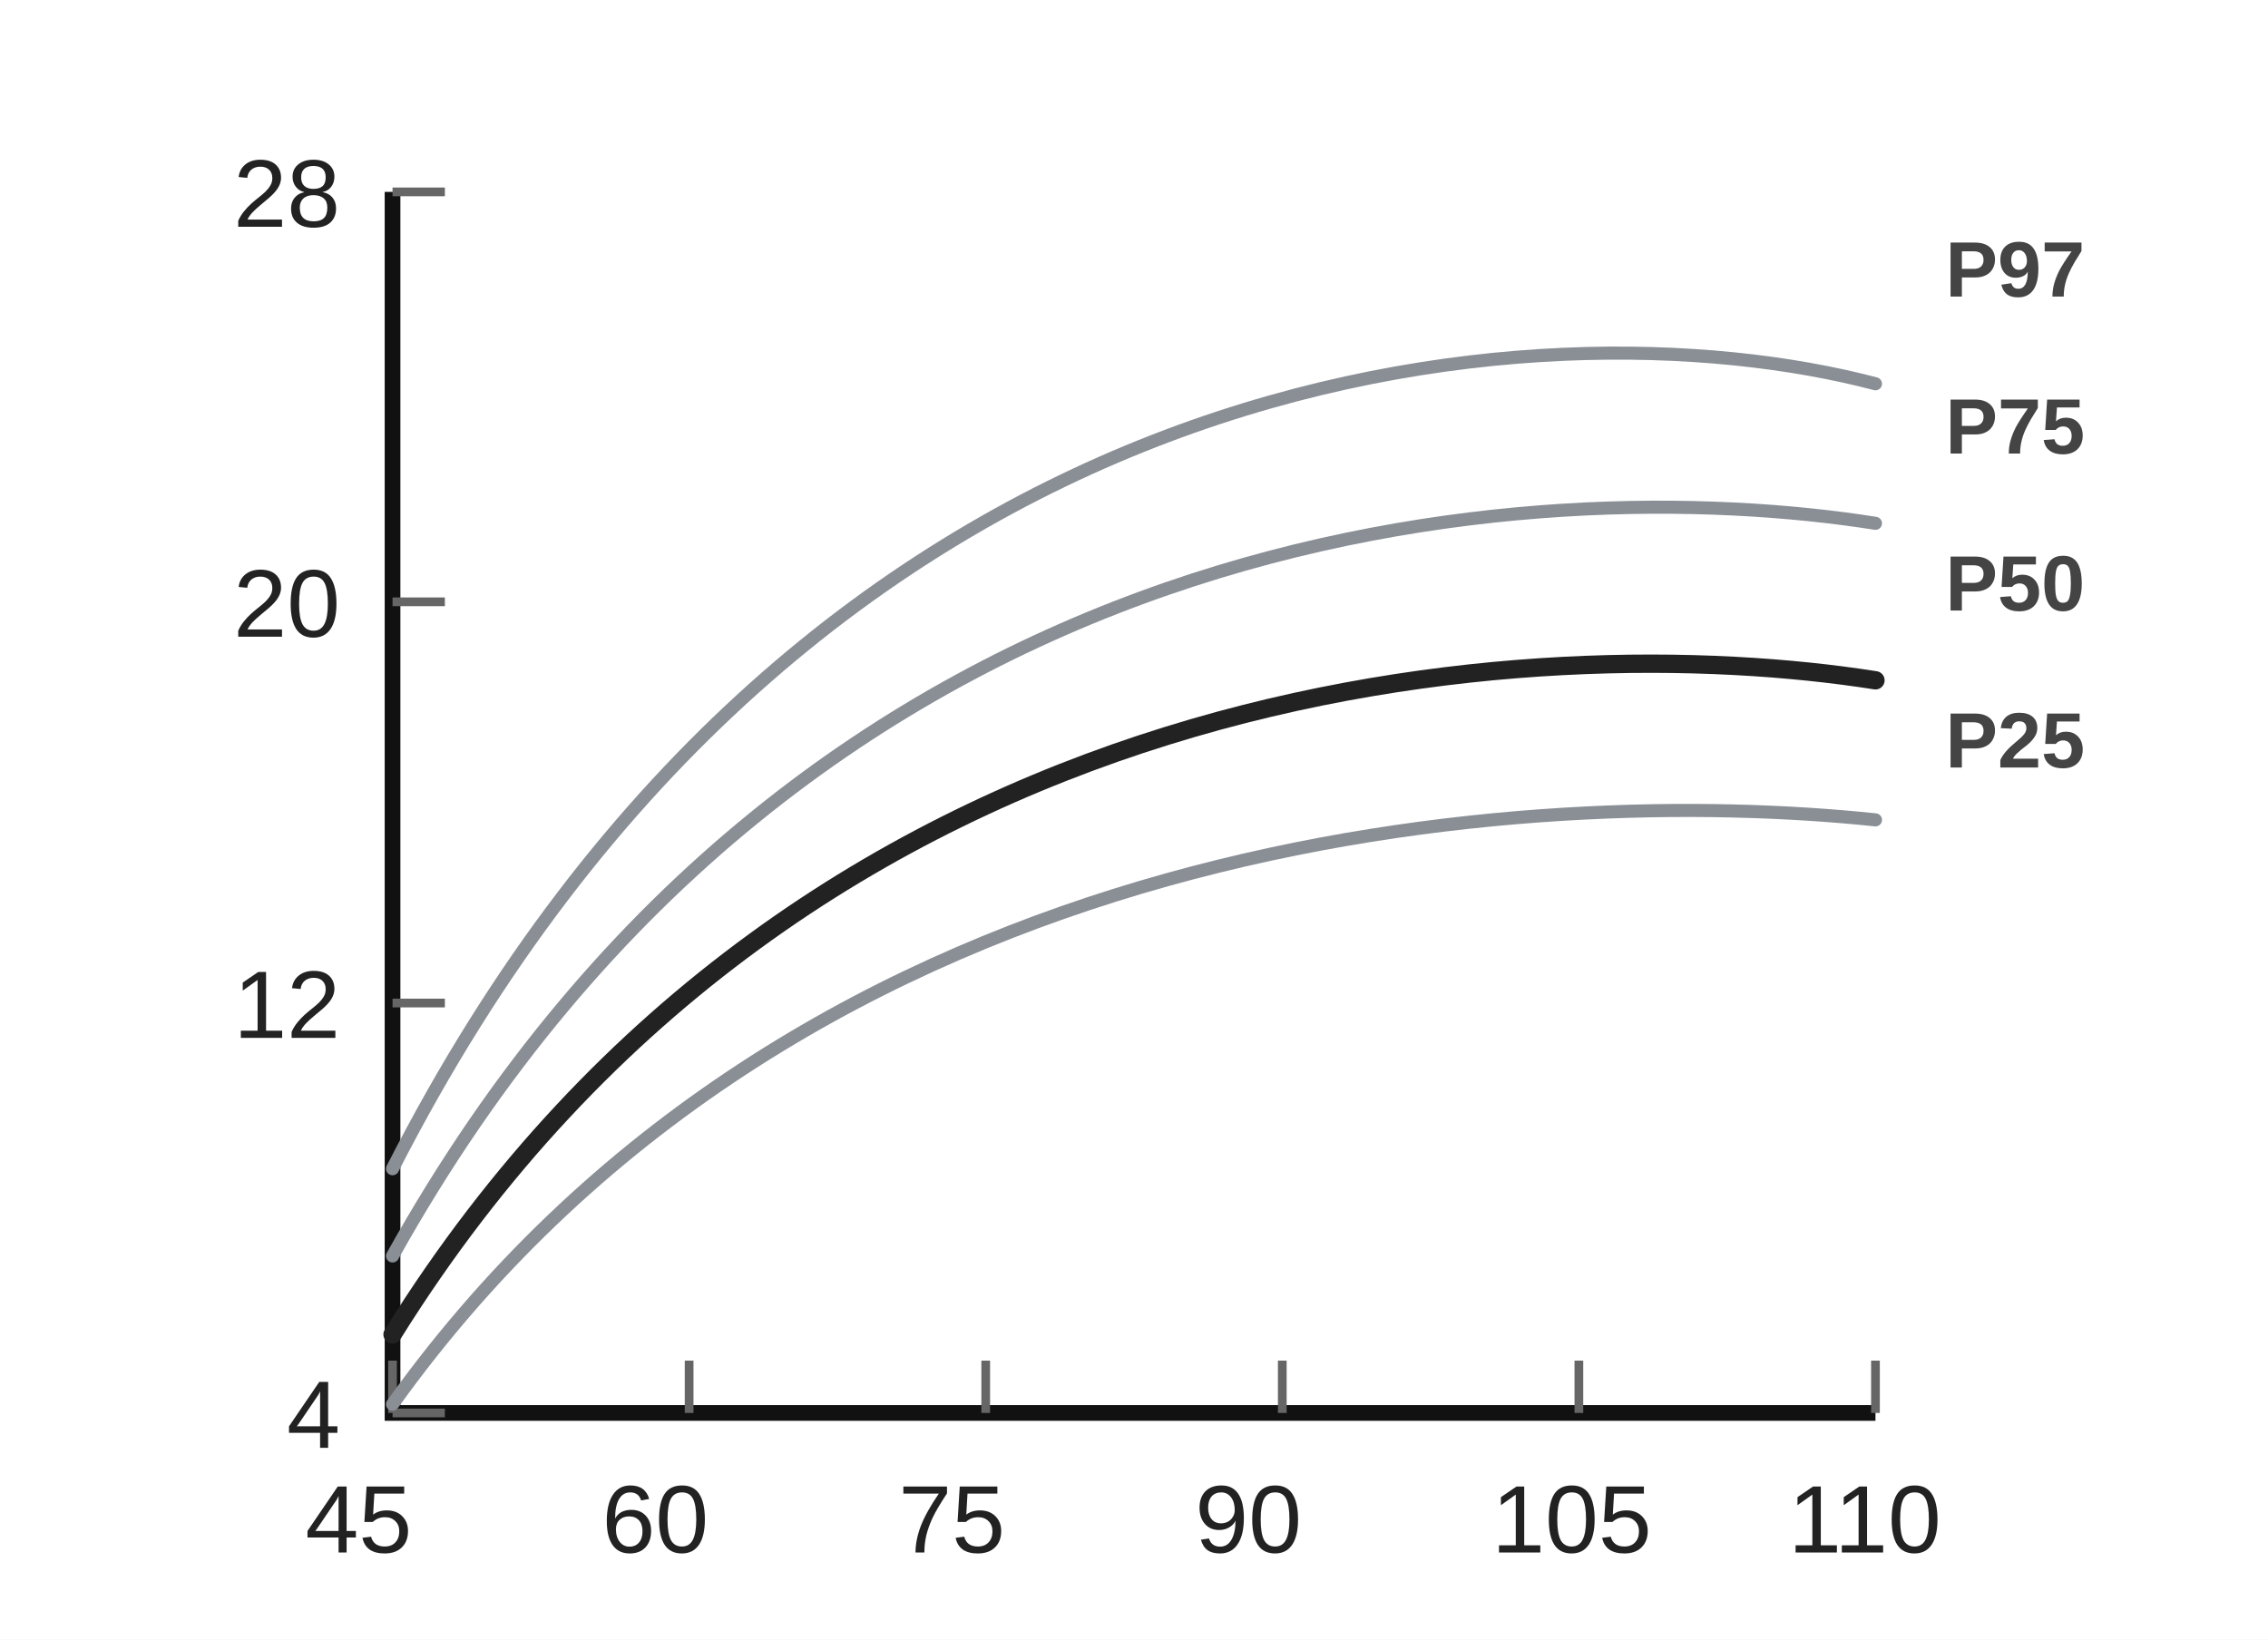
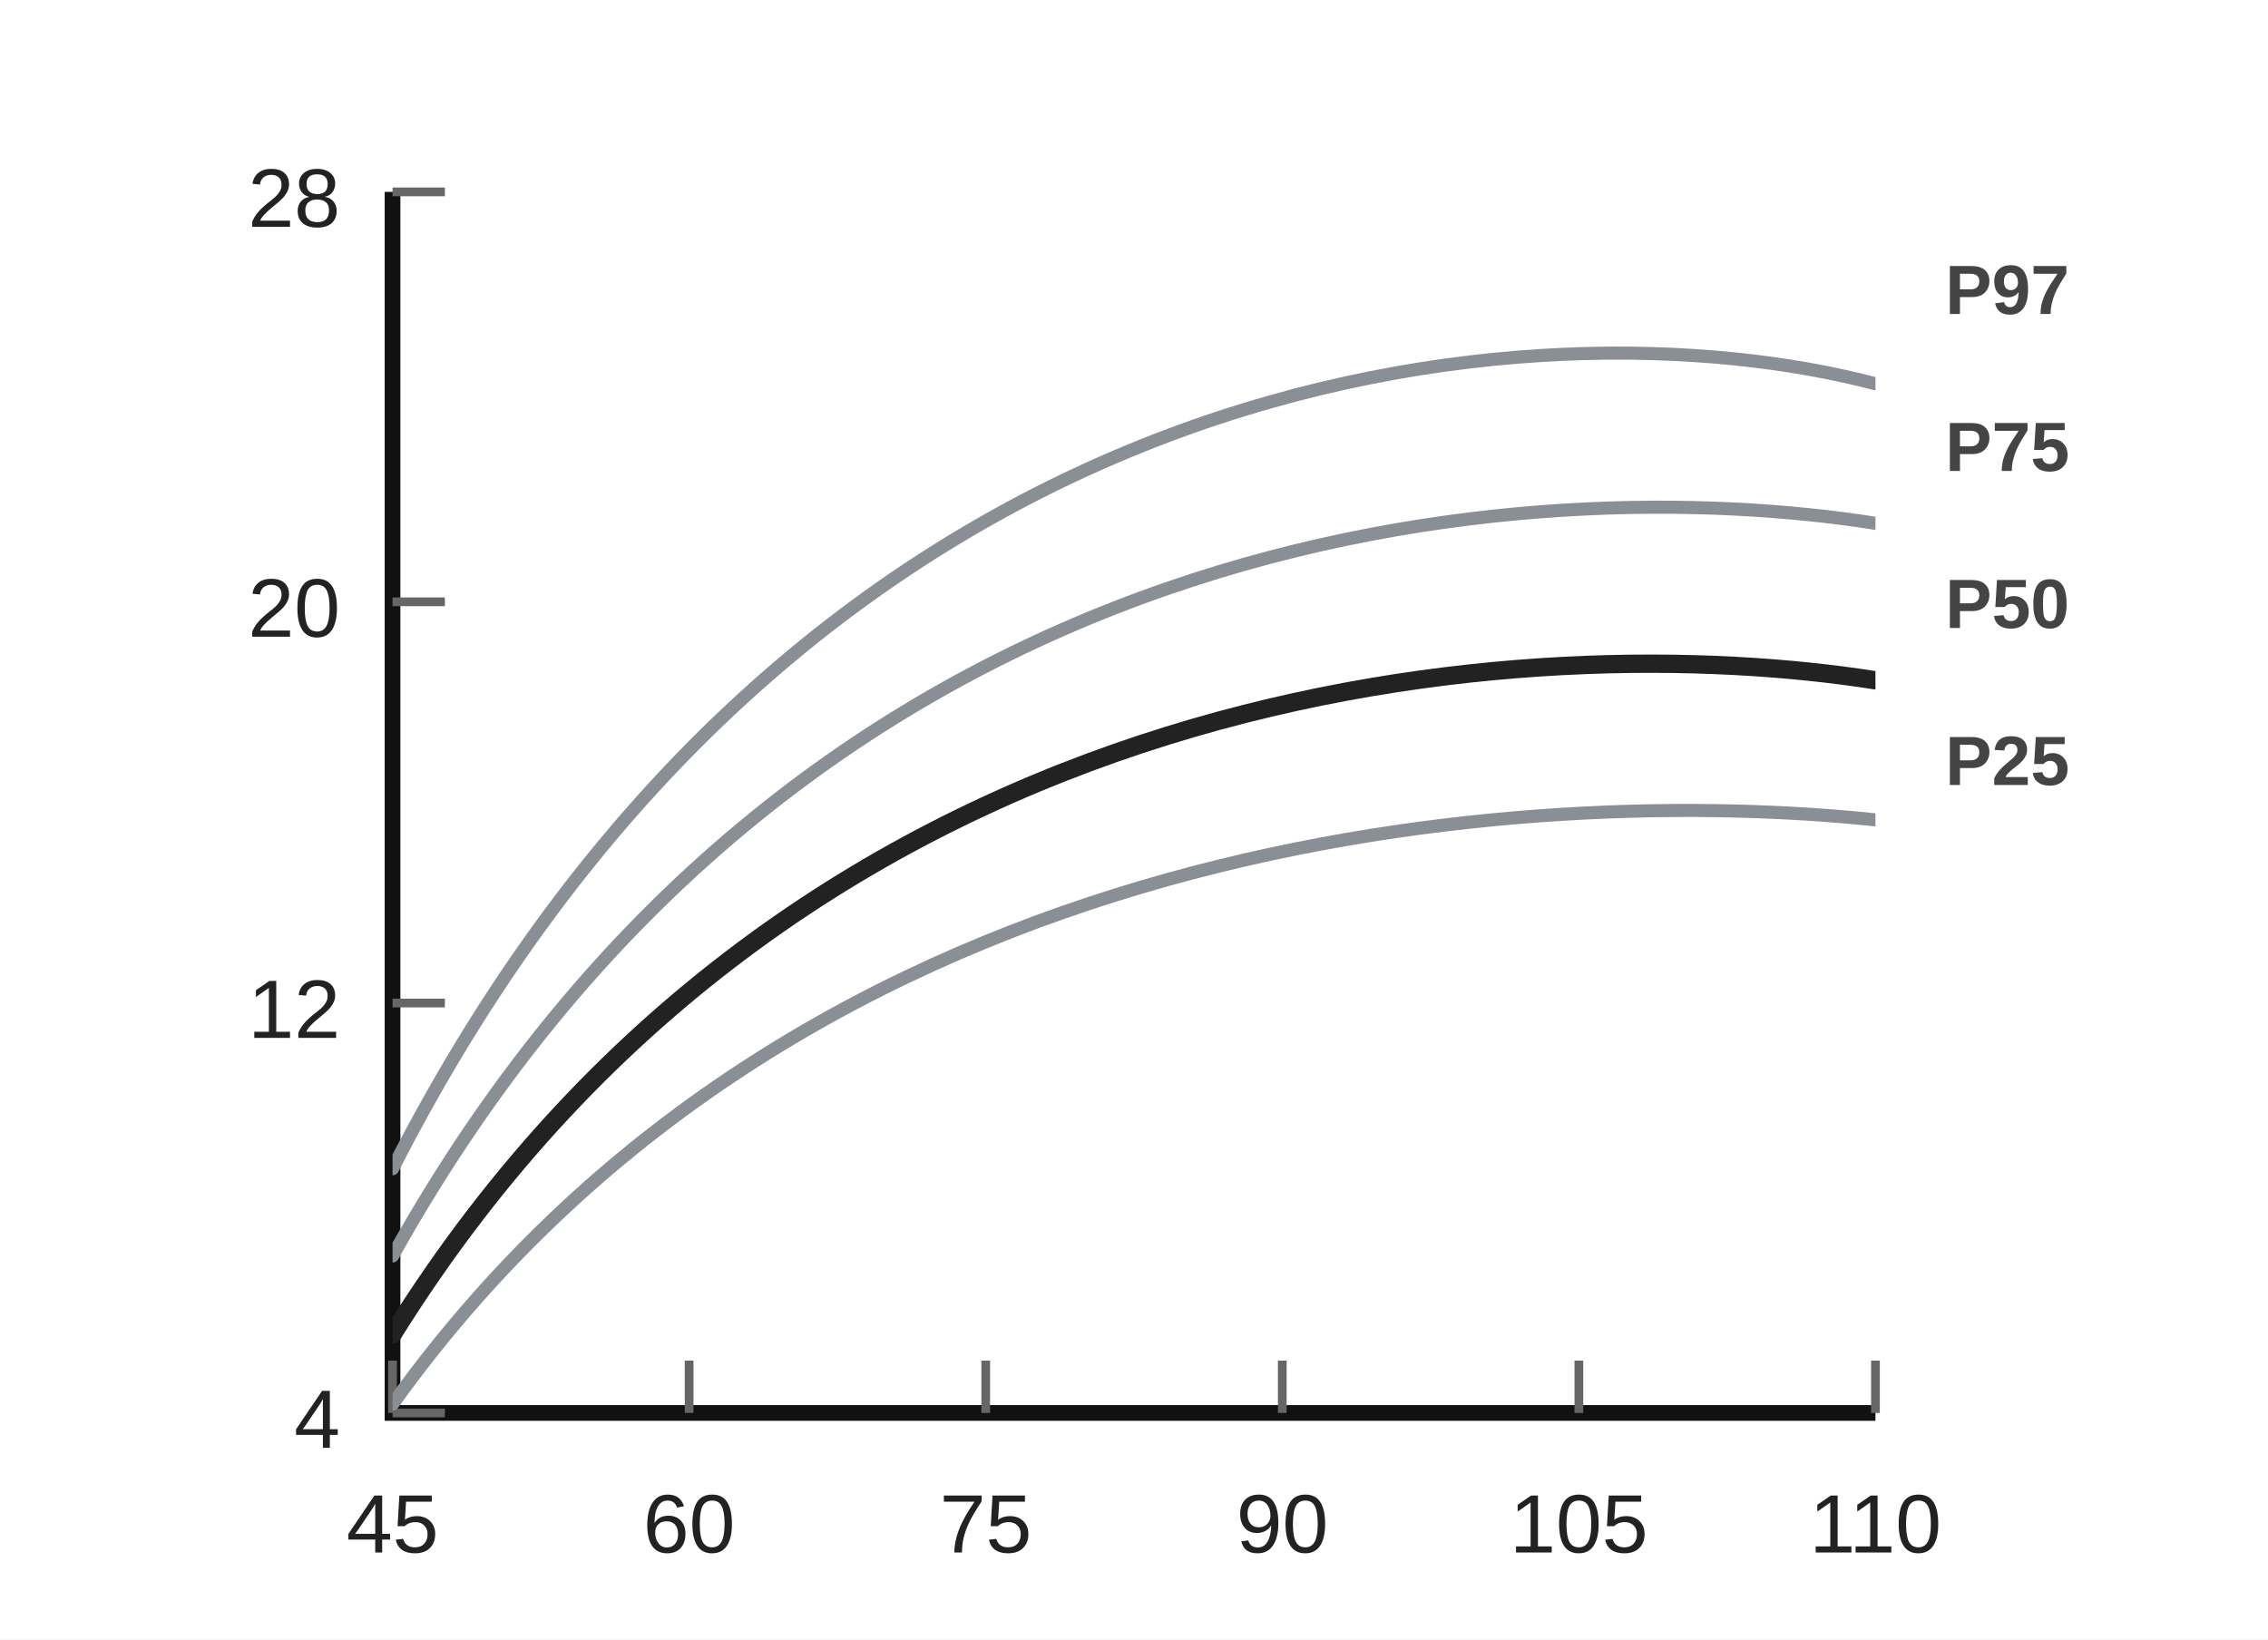
<svg xmlns="http://www.w3.org/2000/svg" viewBox="0 0 260 188" role="img" aria-label="WHO Girls Weight-for-Height 0-5 years">
  <style>
    .axis { stroke: #111; stroke-width: 1.8; fill: none; }
    .tick { stroke: #666; stroke-width: 1; }
-     .label { fill: #222; font: 11px Arial, sans-serif; }
-     .ylabel { fill: #222; font: 11px Arial, sans-serif; text-anchor: end; }
+     .label { fill: #222; font: 9.5px Arial, sans-serif; text-anchor: middle; }
+     .ylabel { fill: #222; font: 9.5px Arial, sans-serif; text-anchor: end; }
    .curve { fill: none; stroke: #8a8f96; stroke-width: 1.5; stroke-linecap: round; }
    .median { fill: none; stroke: #222; stroke-width: 2.1; stroke-linecap: round; }
-     .percentile { fill: #444; font: 700 9px Arial, sans-serif; }
+     .percentile { fill: #444; font: 700 8px Arial, sans-serif; }
  </style>
  <rect x="0" y="0" width="260" height="188" fill="#fff" />
+   <defs>
+     <clipPath id="clip-girls-weight-for-height-0-5-minimal-svg-0">
+       <rect x="45" y="22" width="170" height="140" />
+     </clipPath>
+   </defs>
  <path class="axis" d="M45 22 V162 H215" />
  <path class="tick" d="M45 162 V156" />
-   <text class="label" x="35" y="178">45</text>
+   <text class="label" x="45" y="178">45</text>
  <path class="tick" d="M79 162 V156" />
-   <text class="label" x="69" y="178">60</text>
+   <text class="label" x="79" y="178">60</text>
  <path class="tick" d="M113 162 V156" />
-   <text class="label" x="103" y="178">75</text>
+   <text class="label" x="113" y="178">75</text>
  <path class="tick" d="M147 162 V156" />
-   <text class="label" x="137" y="178">90</text>
+   <text class="label" x="147" y="178">90</text>
  <path class="tick" d="M181 162 V156" />
-   <text class="label" x="171" y="178">105</text>
+   <text class="label" x="181" y="178">105</text>
  <path class="tick" d="M215 162 V156" />
-   <text class="label" x="205" y="178">110</text>
+   <text class="label" x="215" y="178">110</text>
  <path class="tick" d="M45 22 H51" />
  <text class="ylabel" x="39" y="26">28</text>
  <path class="tick" d="M45 69 H51" />
  <text class="ylabel" x="39" y="73">20</text>
  <path class="tick" d="M45 115 H51" />
  <text class="ylabel" x="39" y="119">12</text>
  <path class="tick" d="M45 162 H51" />
  <text class="ylabel" x="39" y="166">4</text>
-   <path class="curve" d="M45 134 C93 40, 177 34, 215 44" />
-   <path class="curve" d="M45 144 C93 58, 177 54, 215 60" />
-   <path class="median" d="M45 153 C93 76, 177 72, 215 78" />
-   <path class="curve" d="M45 161 C93 94, 177 90, 215 94" />
-   <text class="percentile" x="223" y="34">P97</text>
-   <text class="percentile" x="223" y="52">P75</text>
-   <text class="percentile" x="223" y="70">P50</text>
-   <text class="percentile" x="223" y="88">P25</text>
+   <g clip-path="url(#clip-girls-weight-for-height-0-5-minimal-svg-0)">
+     <path class="curve" d="M45 134 C93 40, 177 34, 215 44" />
+     <path class="curve" d="M45 144 C93 58, 177 54, 215 60" />
+     <path class="median" d="M45 153 C93 76, 177 72, 215 78" />
+     <path class="curve" d="M45 161 C93 94, 177 90, 215 94" />
+   </g>
+   <text class="percentile" x="223" y="36">P97</text>
+   <text class="percentile" x="223" y="54">P75</text>
+   <text class="percentile" x="223" y="72">P50</text>
+   <text class="percentile" x="223" y="90">P25</text>
</svg>
